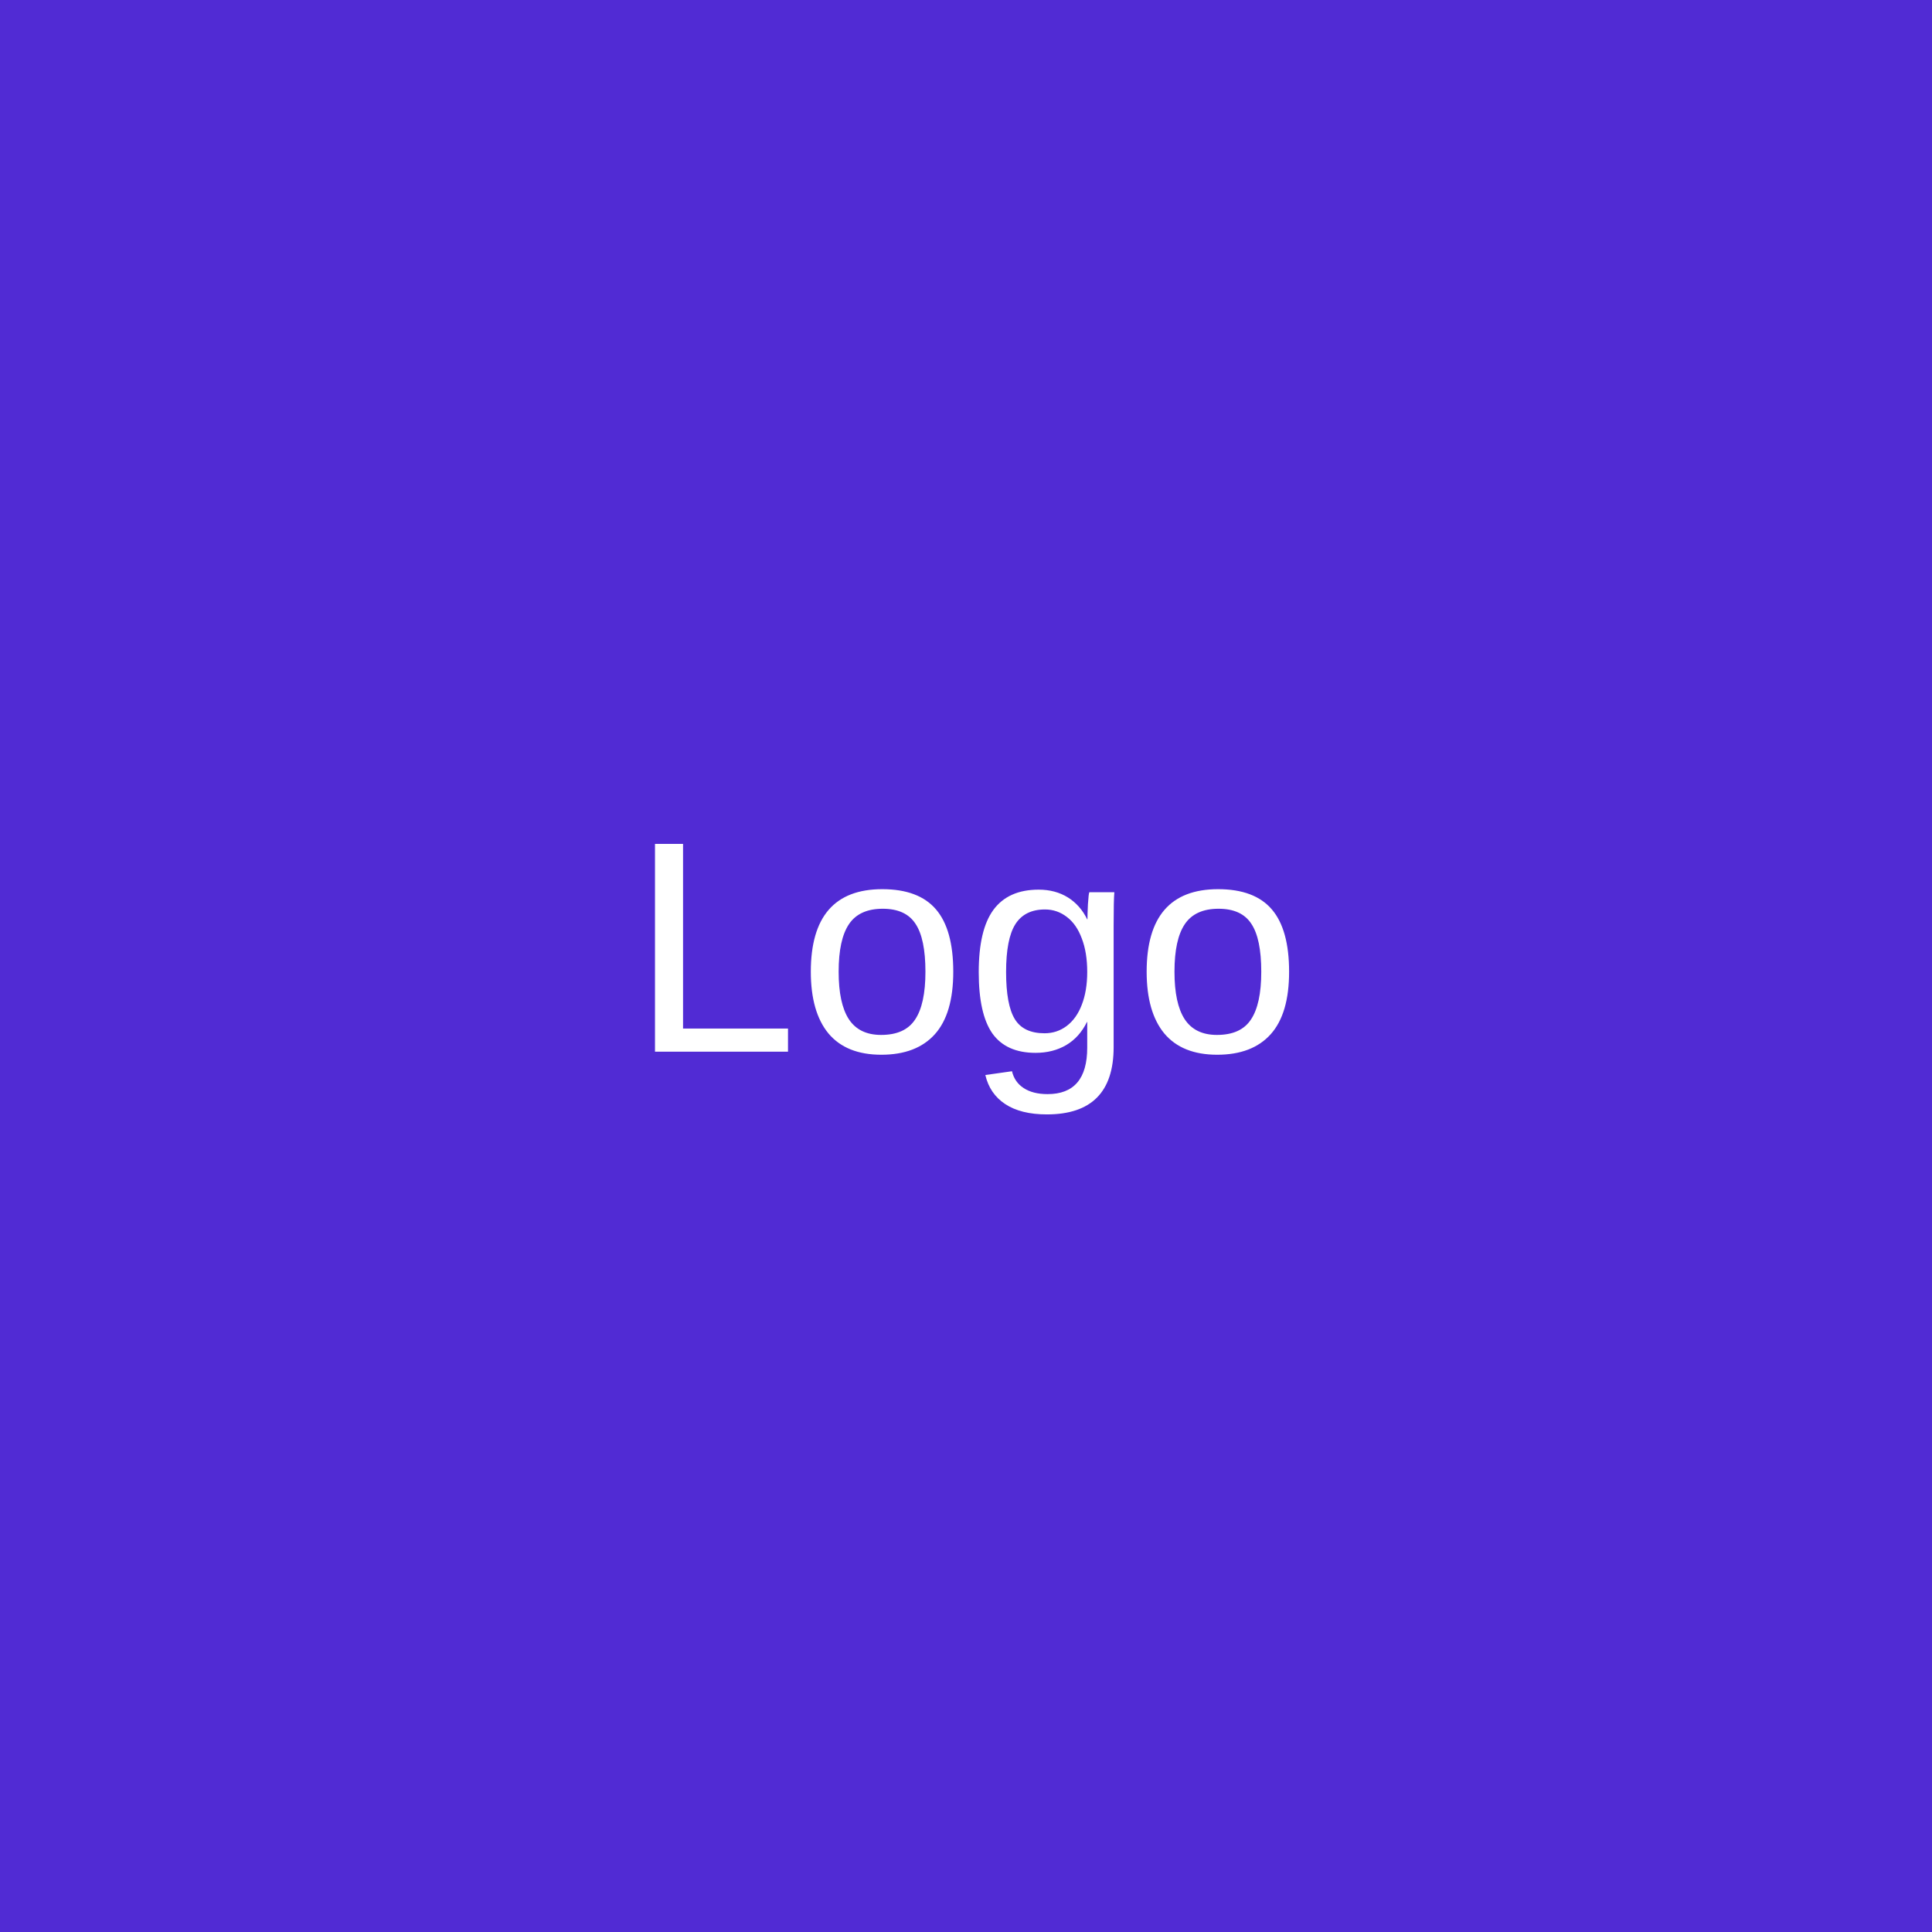
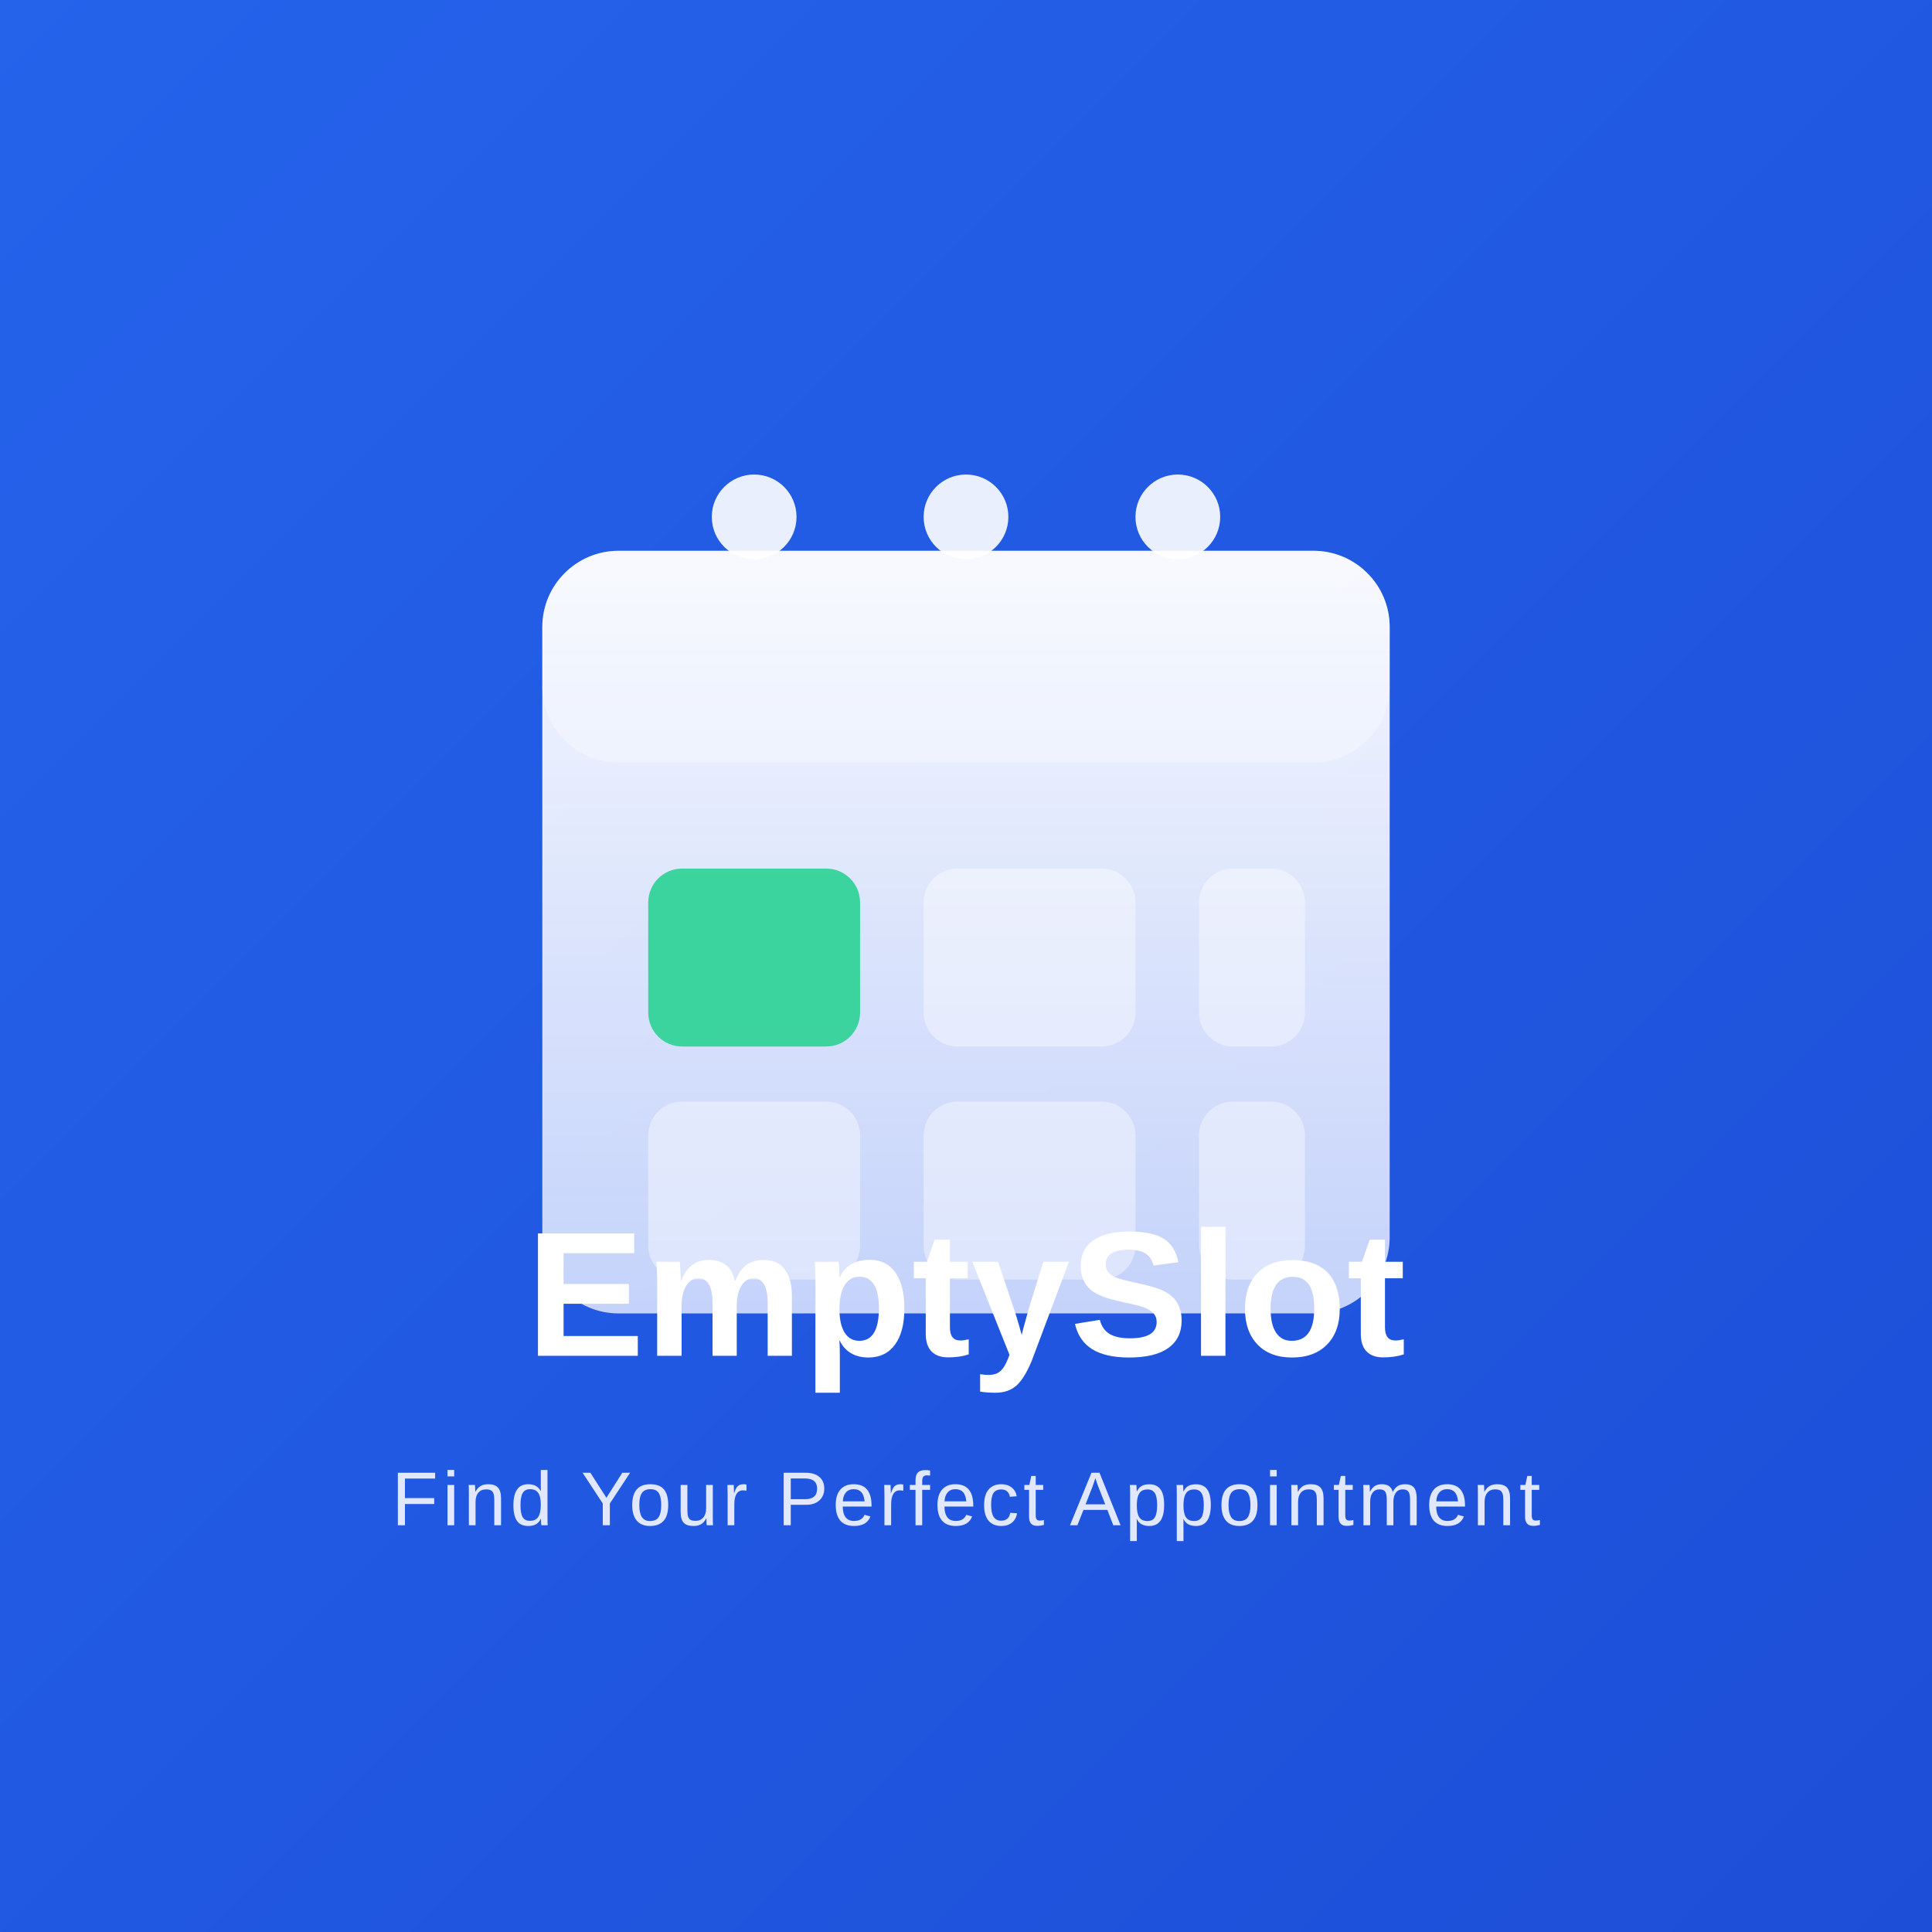
- <svg xmlns="http://www.w3.org/2000/svg" width="128" height="128" viewBox="0 0 128 128">
-   <rect width="128" height="128" fill="#512BD4" />
-   <text x="50%" y="50%" dominant-baseline="middle" text-anchor="middle" fill="white" font-family="Arial" font-size="20">Logo</text>
+ <svg xmlns="http://www.w3.org/2000/svg" width="456" height="456" viewBox="0 0 456 456">
+   <defs>
+     <linearGradient id="splashBg" x1="0%" y1="0%" x2="100%" y2="100%">
+       <stop offset="0%" style="stop-color:#2563EB;stop-opacity:1" />
+       <stop offset="100%" style="stop-color:#1D4ED8;stop-opacity:1" />
+     </linearGradient>
+     <linearGradient id="iconGlow" x1="0%" y1="0%" x2="0%" y2="100%">
+       <stop offset="0%" style="stop-color:#FFFFFF;stop-opacity:1" />
+       <stop offset="100%" style="stop-color:#E0E7FF;stop-opacity:0.9" />
+     </linearGradient>
+   </defs>
+   <rect width="456" height="456" fill="url(#splashBg)" />
+   <g transform="translate(108, 80)">
+     <rect x="20" y="50" width="200" height="180" rx="18" fill="url(#iconGlow)" opacity="0.95" />
+     <rect x="20" y="50" width="200" height="50" rx="18" fill="#FFFFFF" opacity="0.3" />
+     <circle cx="70" cy="42" r="10" fill="#FFFFFF" opacity="0.9" />
+     <circle cx="120" cy="42" r="10" fill="#FFFFFF" opacity="0.9" />
+     <circle cx="170" cy="42" r="10" fill="#FFFFFF" opacity="0.9" />
+     <rect x="45" y="125" width="50" height="42" rx="8" fill="#34D399" opacity="0.95" />
+     <rect x="110" y="125" width="50" height="42" rx="8" fill="#FFFFFF" opacity="0.4" />
+     <rect x="175" y="125" width="25" height="42" rx="8" fill="#FFFFFF" opacity="0.4" />
+     <rect x="45" y="180" width="50" height="42" rx="8" fill="#FFFFFF" opacity="0.4" />
+     <rect x="110" y="180" width="50" height="42" rx="8" fill="#FFFFFF" opacity="0.4" />
+     <rect x="175" y="180" width="25" height="42" rx="8" fill="#FFFFFF" opacity="0.4" />
+   </g>
+   <text x="228" y="320" text-anchor="middle" fill="#FFFFFF" font-family="Arial, sans-serif" font-size="42" font-weight="700" letter-spacing="0">EmptySlot</text>
+   <text x="228" y="360" text-anchor="middle" fill="#E0E7FF" font-family="Arial, sans-serif" font-size="18" font-weight="400" letter-spacing="1">Find Your Perfect Appointment</text>
</svg>
